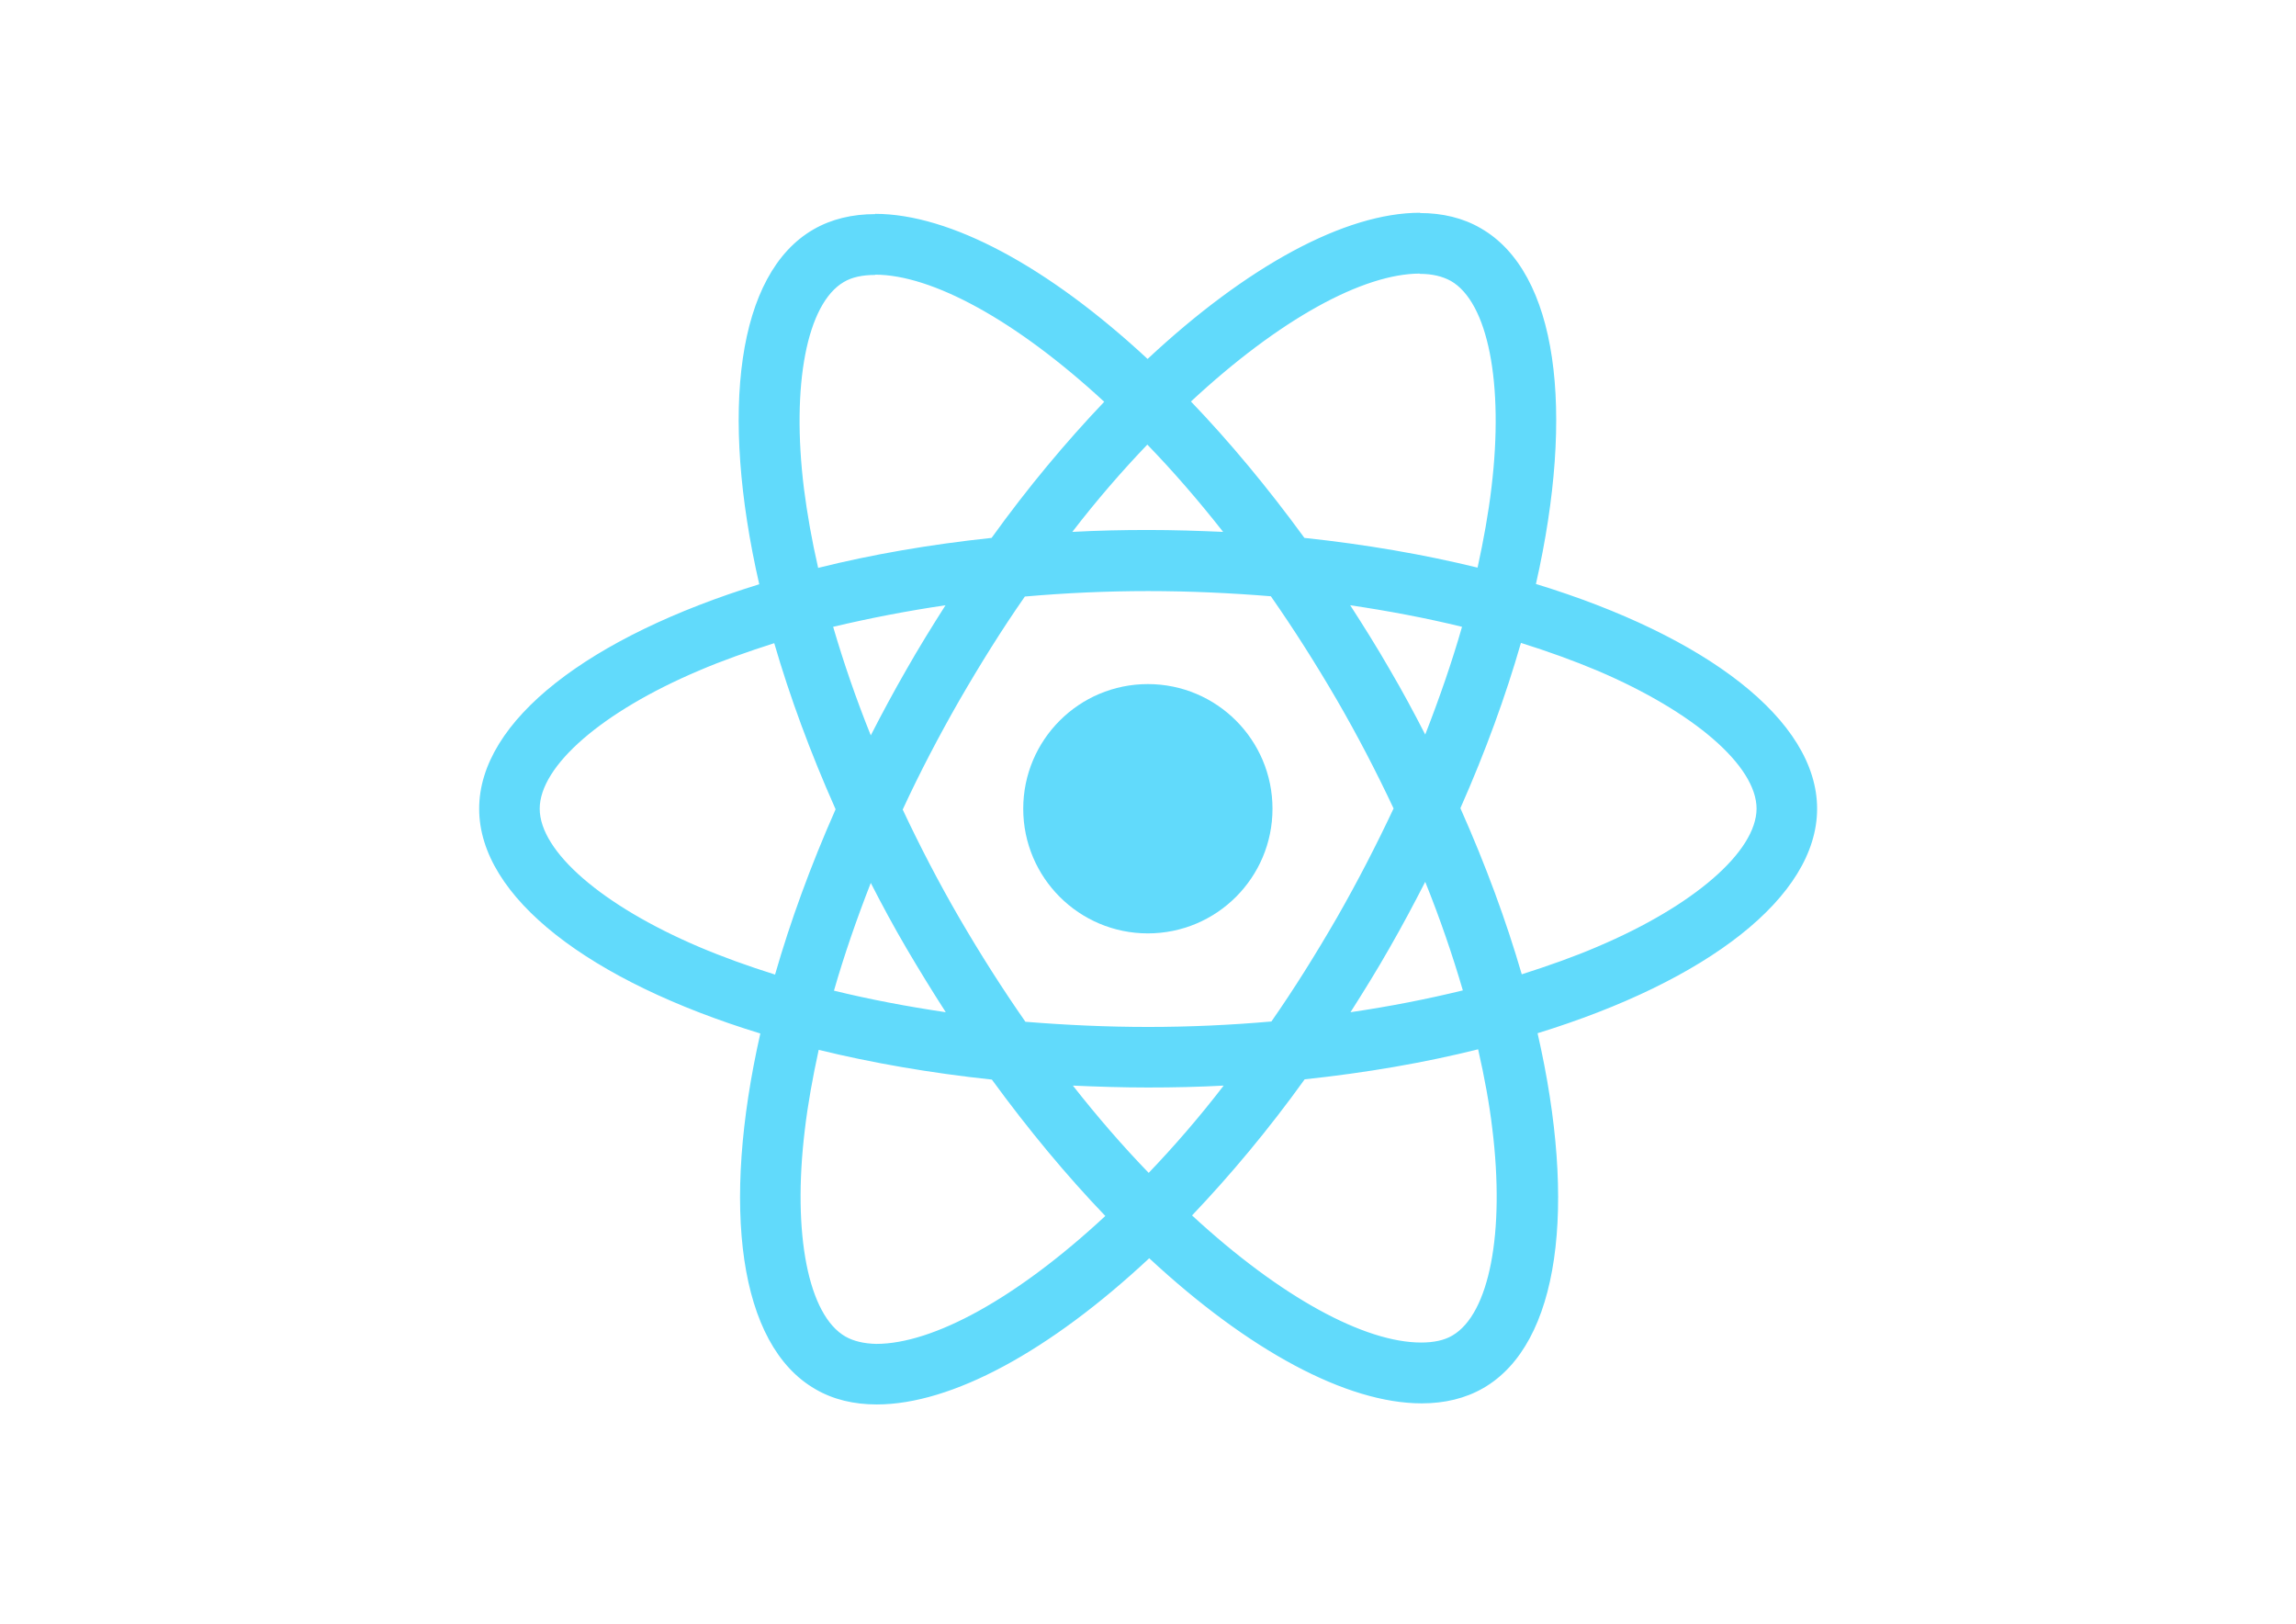
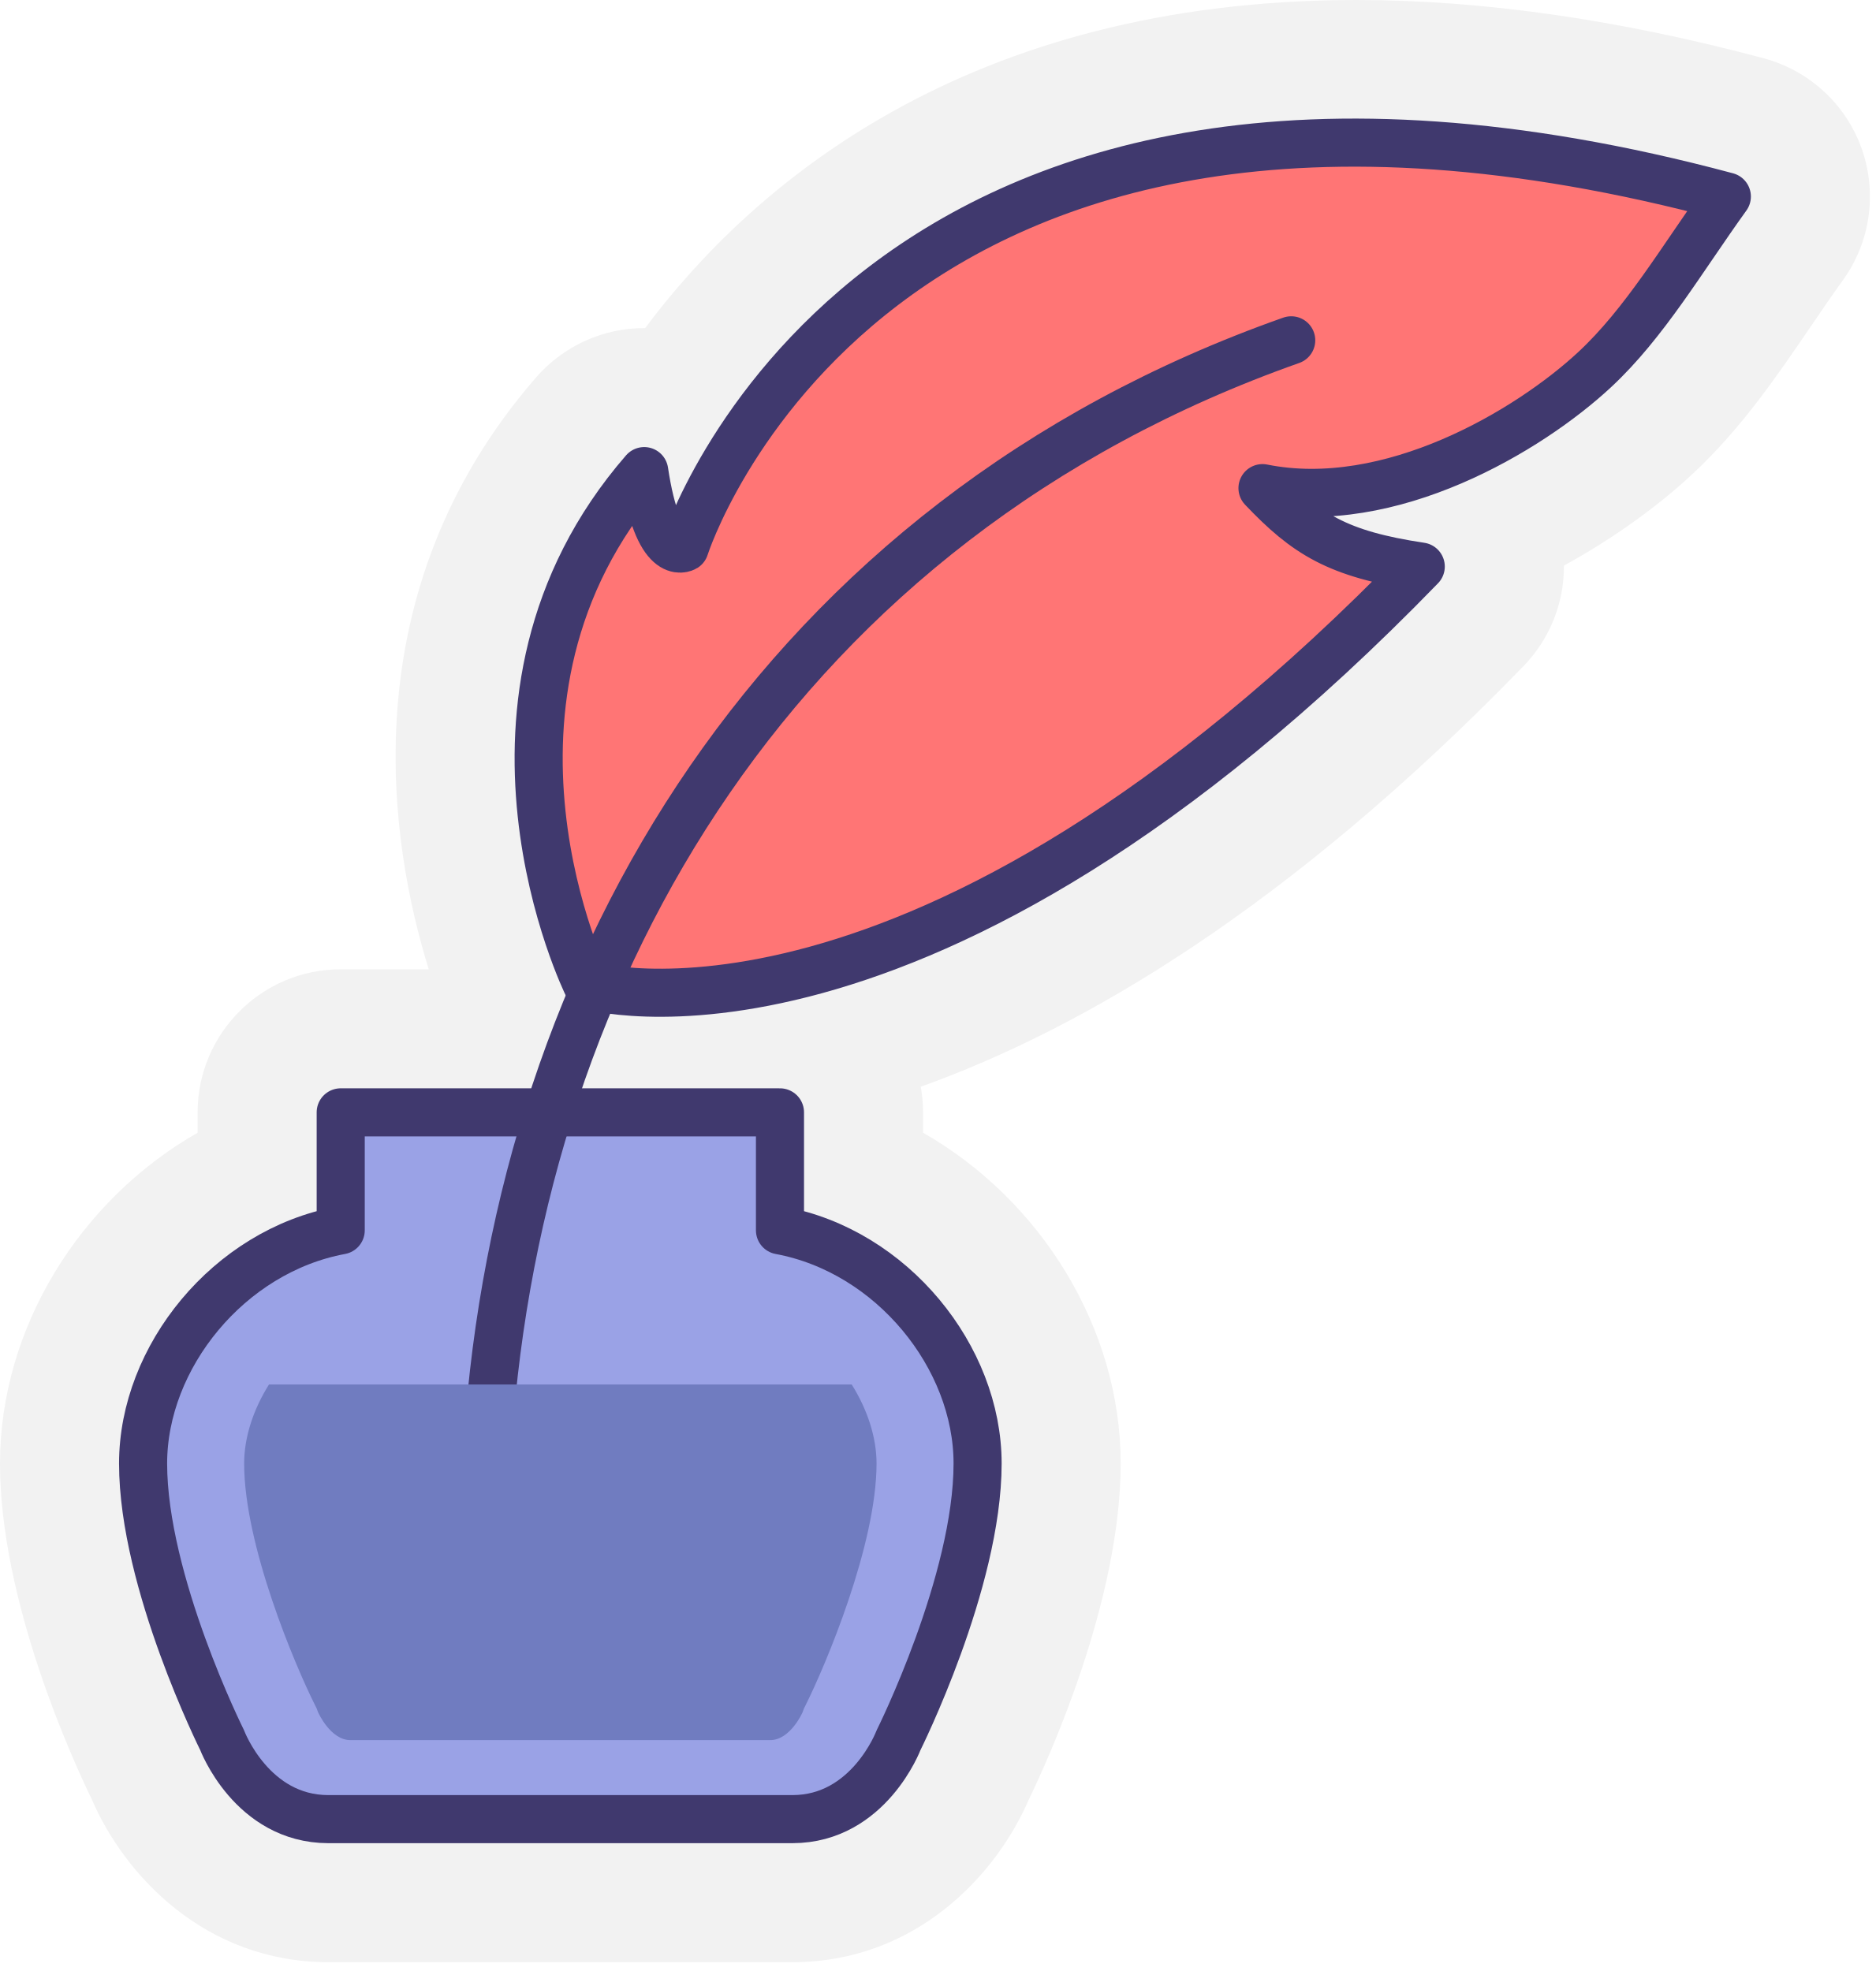
- <svg xmlns="http://www.w3.org/2000/svg" viewBox="0 0 841.9 595.3">
-   <g fill="#61DAFB">
-     <path d="M666.3 296.5c0-32.5-40.7-63.3-103.1-82.4 14.4-63.6 8-114.2-20.2-130.4-6.5-3.8-14.1-5.6-22.4-5.6v22.3c4.6 0 8.3.9 11.4 2.6 13.6 7.8 19.5 37.5 14.9 75.7-1.1 9.4-2.9 19.3-5.1 29.4-19.6-4.8-41-8.5-63.5-10.9-13.5-18.5-27.5-35.3-41.6-50 32.6-30.3 63.2-46.9 84-46.9V78c-27.5 0-63.5 19.6-99.9 53.6-36.4-33.8-72.4-53.2-99.9-53.2v22.3c20.7 0 51.4 16.5 84 46.6-14 14.7-28 31.4-41.3 49.9-22.6 2.4-44 6.1-63.6 11-2.3-10-4-19.7-5.2-29-4.7-38.2 1.1-67.9 14.6-75.8 3-1.8 6.9-2.6 11.5-2.6V78.5c-8.4 0-16 1.8-22.6 5.6-28.1 16.2-34.4 66.7-19.9 130.1-62.2 19.2-102.7 49.9-102.7 82.3 0 32.5 40.7 63.3 103.1 82.4-14.4 63.6-8 114.2 20.2 130.4 6.5 3.8 14.1 5.6 22.5 5.6 27.5 0 63.5-19.6 99.9-53.6 36.4 33.8 72.4 53.2 99.9 53.2 8.4 0 16-1.8 22.6-5.6 28.1-16.2 34.4-66.7 19.9-130.1 62-19.1 102.5-49.9 102.5-82.3zm-130.2-66.7c-3.7 12.9-8.3 26.2-13.5 39.5-4.1-8-8.4-16-13.1-24-4.6-8-9.5-15.8-14.4-23.4 14.2 2.1 27.9 4.7 41 7.9zm-45.8 106.5c-7.8 13.5-15.8 26.3-24.1 38.2-14.9 1.3-30 2-45.2 2-15.1 0-30.2-.7-45-1.9-8.3-11.9-16.4-24.6-24.2-38-7.6-13.1-14.5-26.4-20.8-39.8 6.2-13.4 13.2-26.8 20.7-39.9 7.8-13.5 15.8-26.3 24.1-38.2 14.9-1.3 30-2 45.2-2 15.1 0 30.2.7 45 1.9 8.3 11.9 16.4 24.6 24.2 38 7.6 13.1 14.5 26.4 20.8 39.8-6.3 13.4-13.2 26.8-20.7 39.9zm32.3-13c5.4 13.4 10 26.8 13.8 39.8-13.1 3.2-26.9 5.9-41.2 8 4.9-7.7 9.8-15.6 14.4-23.7 4.6-8 8.9-16.1 13-24.1zM421.2 430c-9.3-9.6-18.6-20.3-27.8-32 9 .4 18.2.7 27.5.7 9.4 0 18.7-.2 27.8-.7-9 11.7-18.3 22.4-27.5 32zm-74.4-58.9c-14.2-2.1-27.9-4.7-41-7.9 3.7-12.9 8.3-26.2 13.5-39.5 4.1 8 8.4 16 13.1 24 4.7 8 9.5 15.8 14.4 23.4zM420.7 163c9.3 9.6 18.6 20.3 27.8 32-9-.4-18.2-.7-27.5-.7-9.4 0-18.7.2-27.8.7 9-11.7 18.3-22.4 27.5-32zm-74 58.9c-4.9 7.7-9.8 15.6-14.4 23.7-4.6 8-8.9 16-13 24-5.4-13.4-10-26.8-13.8-39.8 13.1-3.1 26.9-5.8 41.2-7.9zm-90.5 125.2c-35.4-15.1-58.3-34.9-58.3-50.6 0-15.7 22.9-35.6 58.3-50.6 8.6-3.7 18-7 27.7-10.1 5.7 19.6 13.2 40 22.5 60.9-9.2 20.8-16.6 41.1-22.2 60.6-9.9-3.1-19.3-6.5-28-10.2zM310 490c-13.6-7.8-19.5-37.5-14.9-75.7 1.1-9.4 2.9-19.3 5.1-29.4 19.6 4.8 41 8.5 63.5 10.9 13.5 18.5 27.5 35.3 41.6 50-32.6 30.3-63.2 46.9-84 46.9-4.5-.1-8.3-1-11.3-2.7zm237.2-76.2c4.7 38.2-1.1 67.9-14.6 75.8-3 1.8-6.9 2.6-11.5 2.6-20.7 0-51.4-16.5-84-46.6 14-14.7 28-31.4 41.3-49.9 22.6-2.4 44-6.1 63.6-11 2.3 10.1 4.1 19.8 5.2 29.1zm38.5-66.7c-8.6 3.7-18 7-27.7 10.1-5.7-19.6-13.2-40-22.5-60.9 9.2-20.8 16.6-41.1 22.2-60.6 9.9 3.1 19.3 6.5 28.1 10.2 35.4 15.1 58.3 34.9 58.3 50.6-.1 15.7-23 35.6-58.4 50.6zM320.8 78.4z" />
-     <circle cx="420.9" cy="296.5" r="45.7" />
-     <path d="M520.5 78.1z" />
-   </g>
+ <svg xmlns="http://www.w3.org/2000/svg" width="195" height="205" viewBox="0 0 195 205" fill="none">
+   <path d="M34.141 204.084C21.334 204.077 12.943 195.044 9.543 187.142C7.623 183.194 0 166.612 0 152.214C0 138.165 8.269 124.824 20.55 117.811V115.692C20.55 107.488 27.225 100.814 35.429 100.814H44.583C40.594 87.976 36.169 61.795 55.753 39.244C58.596 35.983 62.687 34.123 66.992 34.123C67.023 34.123 67.055 34.123 67.088 34.123C78.12 19.358 100.355 0 141.073 0C154.143 0 168.391 2.041 183.42 6.067C188.141 7.339 191.934 10.837 193.58 15.431C195.223 20.054 194.498 25.166 191.646 29.129C190.557 30.64 189.518 32.165 188.494 33.665L188.284 33.971C184.712 39.213 181.008 44.645 175.947 49.348C172.585 52.473 167.982 55.894 162.624 58.826C162.655 62.664 161.193 66.42 158.426 69.279C133.915 94.55 112.446 107.046 95.746 113.028C95.902 113.893 95.985 114.782 95.985 115.692V117.811C108.264 124.822 116.535 138.165 116.535 152.214C116.535 166.59 108.91 183.192 106.994 187.14C103.599 195.033 95.218 204.064 82.439 204.084H34.141Z" fill="#F2F2F2" />
+   <path d="M131.281 50.77C144.565 53.431 159.002 44.782 165.816 38.45C171.025 33.61 174.885 26.95 179.568 20.441C90.269 -3.493 71.204 56.945 71.204 56.945C71.204 56.945 68.434 58.642 66.989 48.999C46.401 72.703 61.088 102.466 61.088 102.466C61.088 102.466 95.517 112.768 147.739 58.926C139.083 57.631 135.824 55.55 131.281 50.77Z" fill="#FF7575" stroke="#40396E" stroke-width="5" stroke-miterlimit="10" stroke-linecap="round" stroke-linejoin="round" />
+   <path d="M81.107 127.964V115.694C81.107 115.694 81.107 115.693 81.106 115.693H35.429V127.964C23.773 130.127 14.879 141.156 14.879 152.215C14.879 164.545 23.099 180.993 23.099 180.993C23.099 180.993 26.18 189.2 34.14 189.205C47.415 189.205 69.139 189.205 82.414 189.205C90.359 189.191 93.437 180.993 93.437 180.993C93.437 180.993 101.657 164.545 101.657 152.215C101.657 141.156 92.763 130.127 81.107 127.964Z" fill="#9AA2E6" stroke="#40396E" stroke-width="5" stroke-miterlimit="10" stroke-linecap="round" stroke-linejoin="round" />
+   <path d="M134.269 35.395C81.115 54.163 54.073 100.319 50.724 149.772" stroke="#40396E" stroke-width="5" stroke-miterlimit="10" stroke-linecap="round" stroke-linejoin="round" />
+   <path d="M88.563 143.995H27.973C26.346 146.585 25.388 149.478 25.388 152.215C25.388 160.739 30.694 173.225 32.741 177.315L32.934 177.701L33.082 178.104C33.086 178.104 34.356 180.985 36.432 180.985H80.1C82.163 180.985 83.442 178.137 83.45 178.104L83.598 177.701L83.791 177.315C85.838 173.213 91.148 160.686 91.148 152.215C91.148 149.478 90.19 146.585 88.563 143.995Z" fill="#707CC0" />
</svg>
